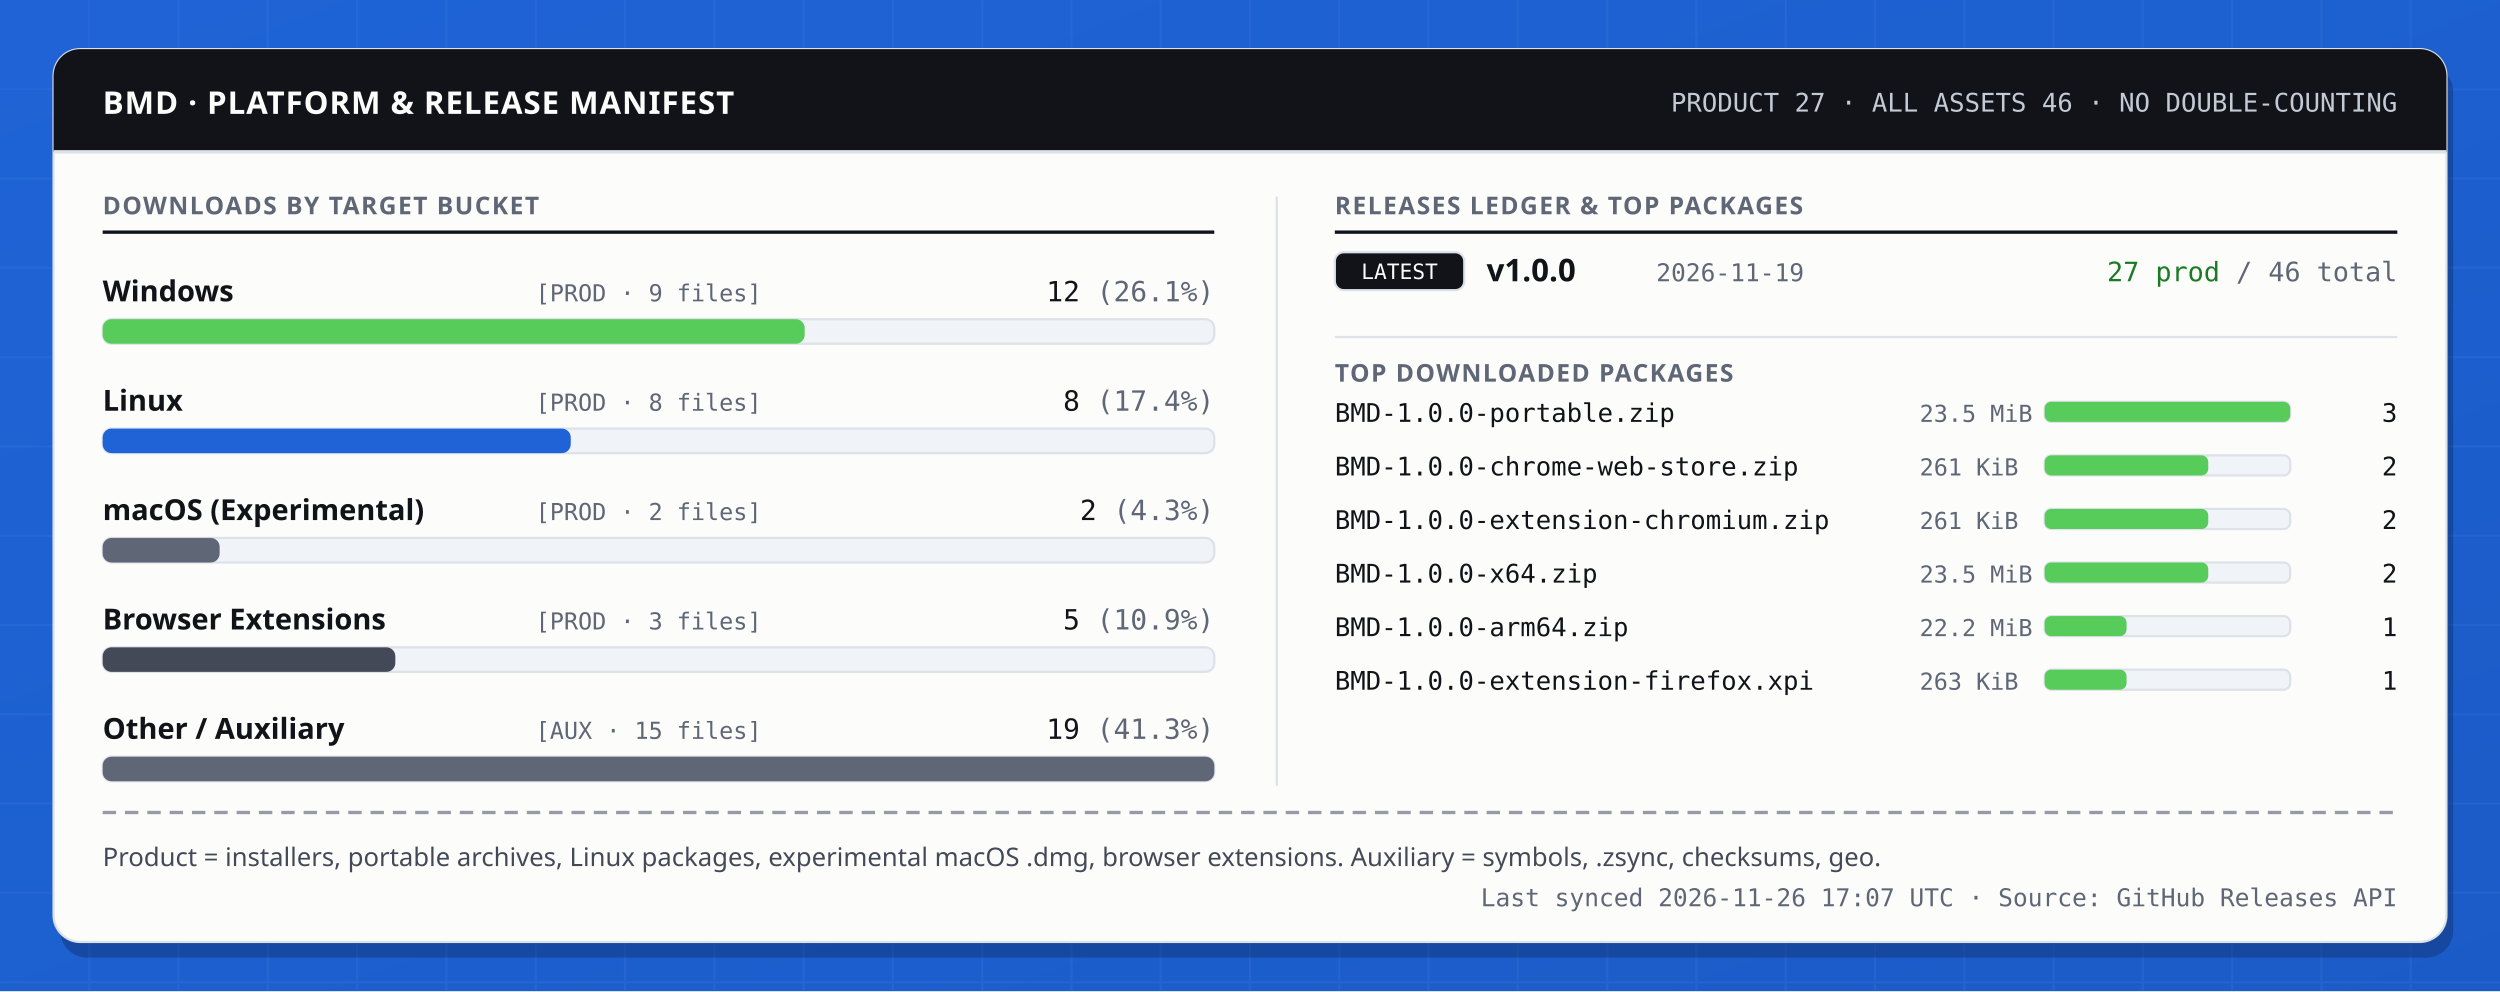
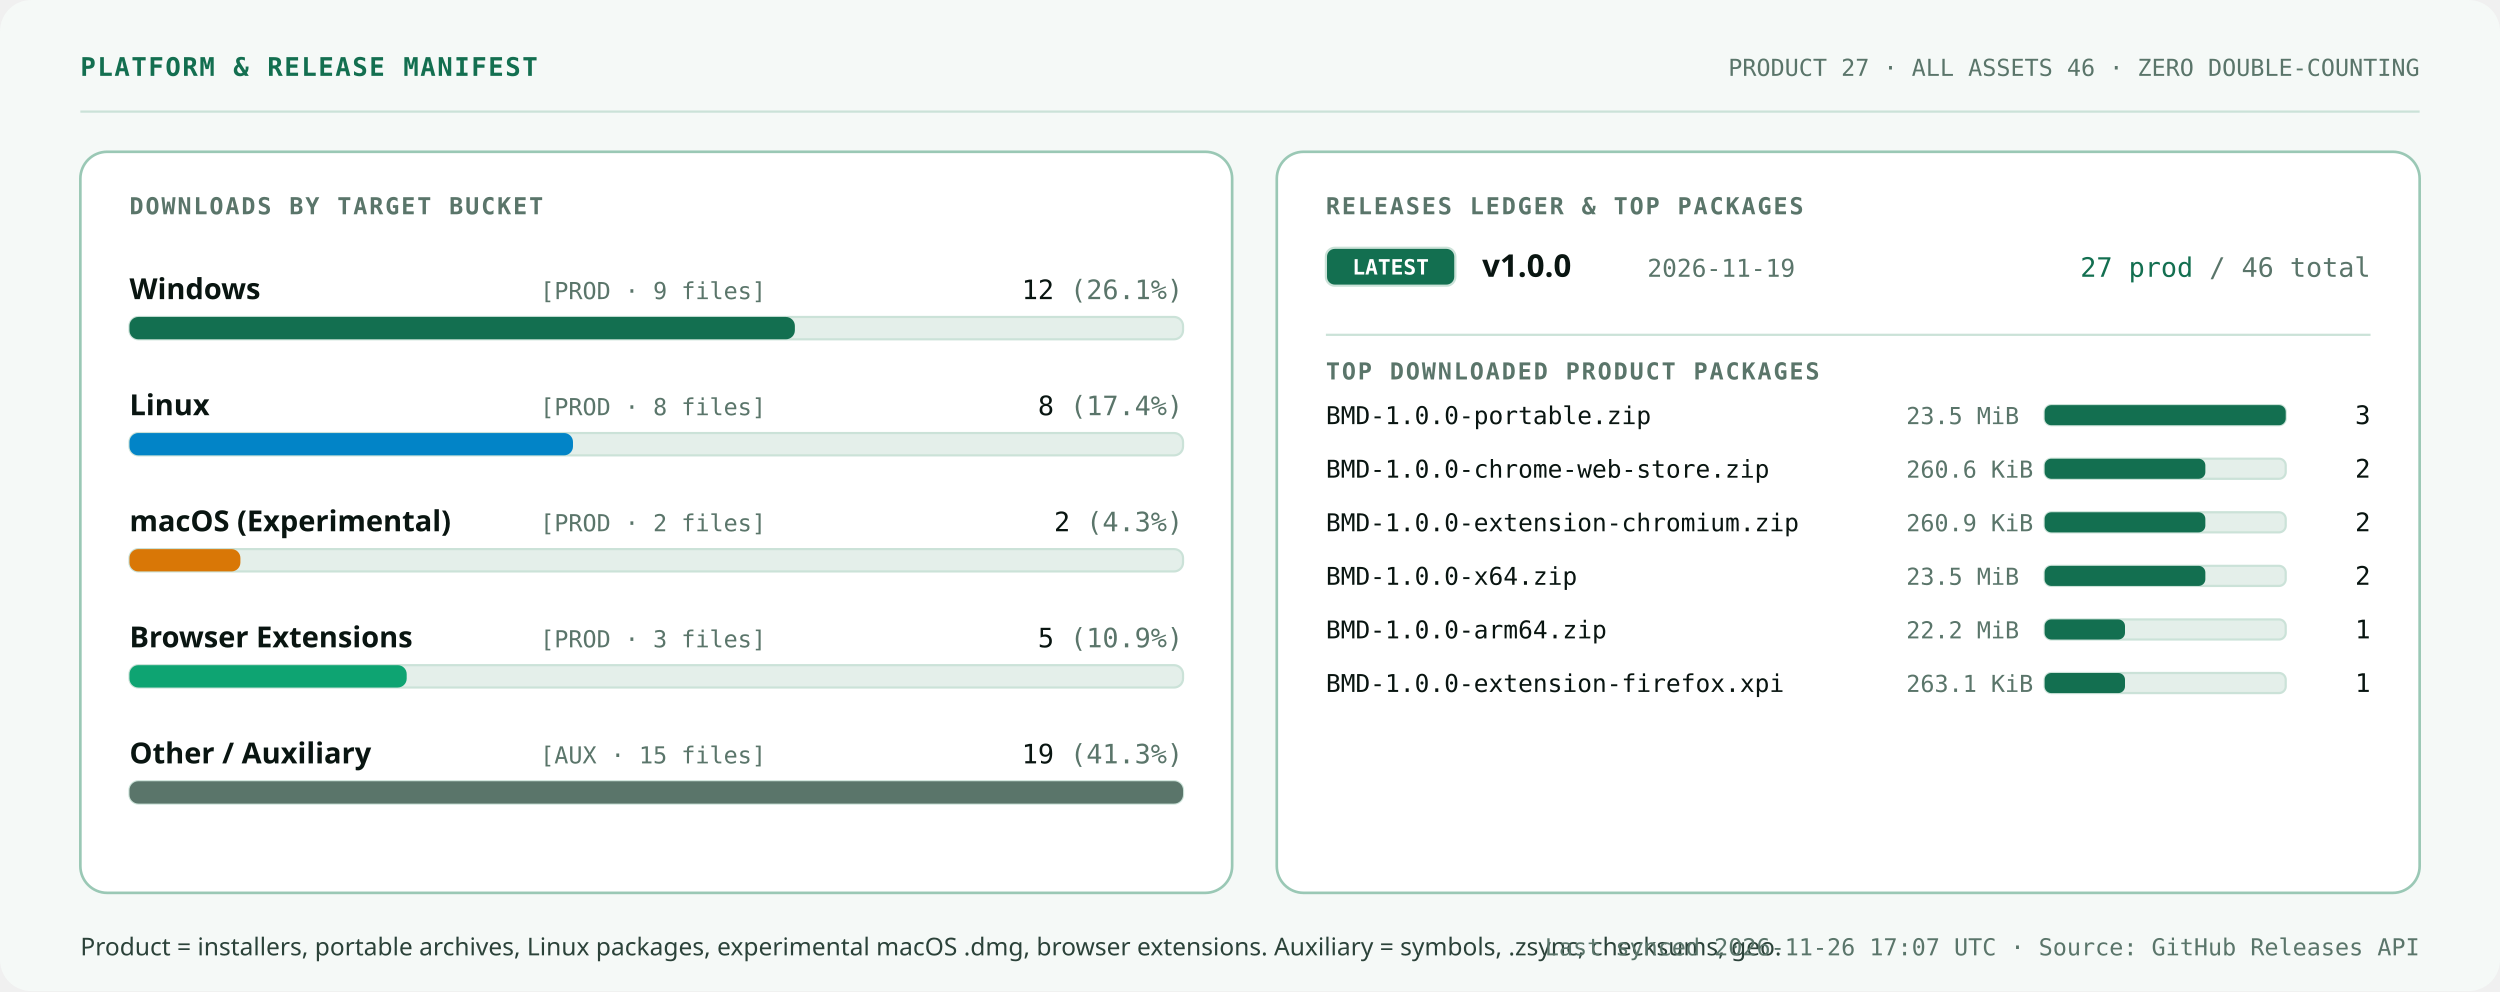
<svg xmlns="http://www.w3.org/2000/svg" width="1120" height="444" viewBox="0 0 1120 444" role="img" aria-labelledby="svg-title svg-desc">
-   <defs>
-     <linearGradient id="boardGrad" x1="0" y1="0" x2="1" y2="1">
-       <stop offset="0%" stop-color="#1f63d6" />
-       <stop offset="100%" stop-color="#1854bb" />
-     </linearGradient>
-   </defs>
  <style>
-     .t-disp { font-family: 'Space Grotesk', 'Segoe UI', system-ui, sans-serif; font-weight: 800; font-variant-numeric: tabular-nums; }
-     .t-band { font-family: 'Space Grotesk', 'Segoe UI', system-ui, sans-serif; font-weight: 800; letter-spacing: 0.03em; }
-     .t-lbl { font-family: 'Space Grotesk', 'Segoe UI', system-ui, sans-serif; font-weight: 700; font-size: 11px; letter-spacing: 0.06em; text-transform: uppercase; fill: #5f6676; }
-     .t-val { font-family: 'Space Grotesk', 'Segoe UI', system-ui, sans-serif; font-weight: 800; font-variant-numeric: tabular-nums; fill: #111318; }
-     .t-body { font-family: 'IBM Plex Sans', 'Segoe UI', system-ui, sans-serif; font-weight: 400; font-variant-numeric: tabular-nums; fill: #434956; }
-     .t-strong { font-family: 'IBM Plex Sans', 'Segoe UI', system-ui, sans-serif; font-weight: 600; font-variant-numeric: tabular-nums; fill: #111318; }
-     .t-mono { font-family: 'IBM Plex Mono', 'Cascadia Mono', Consolas, monospace; font-variant-numeric: tabular-nums; }
-     .t-stamp { font-family: 'Space Grotesk', 'Segoe UI', system-ui, sans-serif; font-weight: 800; letter-spacing: 0.08em; }
+     .t-disp { font-family: 'Space Grotesk', 'Segoe UI', system-ui, -apple-system, sans-serif; font-weight: 700; font-variant-numeric: tabular-nums; }
+     .t-lbl { font-family: 'IBM Plex Mono', 'Cascadia Mono', Consolas, ui-monospace, monospace; font-weight: 600; font-size: 10.5px; letter-spacing: 0.08em; text-transform: uppercase; fill: #5A756A; }
+     .t-val { font-family: 'Space Grotesk', 'Segoe UI', system-ui, -apple-system, sans-serif; font-weight: 700; font-variant-numeric: tabular-nums; fill: #091511; }
+     .t-body { font-family: 'IBM Plex Sans', 'Segoe UI', system-ui, -apple-system, sans-serif; font-weight: 400; font-variant-numeric: tabular-nums; fill: #2B4239; }
+     .t-strong { font-family: 'IBM Plex Sans', 'Segoe UI', system-ui, -apple-system, sans-serif; font-weight: 600; font-variant-numeric: tabular-nums; fill: #091511; }
+     .t-mono { font-family: 'IBM Plex Mono', 'Cascadia Mono', Consolas, ui-monospace, monospace; font-variant-numeric: tabular-nums; }
    
-     @keyframes pulseDot {
+     @keyframes pulseBeacon {
      0%, 100% { opacity: 1; transform: scale(1); }
-       50% { opacity: 0.45; transform: scale(0.84); }
+       50% { opacity: 0.45; transform: scale(0.82); }
    }
-     @keyframes scanSweep {
-       0% { transform: translateX(0px); opacity: 0.25; }
-       50% { opacity: 0.9; }
-       100% { transform: translateX(350px); opacity: 0.25; }
+     @keyframes radarSweep {
+       0% { transform: scale(0.28); opacity: 0.55; }
+       100% { transform: scale(1.0); opacity: 0; }
+     }
+     @keyframes orbitSlow {
+       0% { transform: rotate(0deg); }
+       100% { transform: rotate(360deg); }
+     }
+     @keyframes scanTick {
+       0% { transform: translateX(0px); opacity: 0.35; }
+       50% { opacity: 0.95; }
+       100% { transform: translateX(340px); opacity: 0.35; }
    }
    @keyframes barGrow {
      0% { transform: scaleX(0.01); }
      100% { transform: scaleX(1); }
    }
-     .pulse-dot { transform-box: fill-box; transform-origin: center; animation: pulseDot 2.8s ease-in-out infinite; }
-     .scan-tick { animation: scanSweep 4.2s ease-in-out infinite alternate; }
+     .pulse-dot { transform-box: fill-box; transform-origin: center; animation: pulseBeacon 2.8s ease-in-out infinite; }
+     .radar-ring { transform-box: fill-box; transform-origin: center; animation: radarSweep 4.8s ease-out infinite; }
+     .orbit-spin { animation: orbitSlow 28s linear infinite; }
+     .scan-tick { animation: scanTick 4.5s ease-in-out infinite alternate; }
    .bar-grow { transform-box: fill-box; transform-origin: left center; animation: barGrow 0.85s cubic-bezier(0.16, 1, 0.3, 1) backwards; }
    @media (prefers-reduced-motion: reduce) {
-       .pulse-dot, .scan-tick, .bar-grow { animation: none !important; transform: none !important; }
+       .pulse-dot, .radar-ring, .orbit-spin, .scan-tick, .bar-grow { animation: none !important; transform: none !important; }
    }
  </style>
-   <rect width="1120" height="444" fill="#1f63d6" />
-   <rect width="1120" height="444" fill="url(#boardGrad)" opacity="0.55" />
-   <g stroke="#3b78e0" stroke-width="1" opacity="0.24">
-     <line x1="40" y1="0" x2="40" y2="444" />
-     <line x1="80" y1="0" x2="80" y2="444" />
-     <line x1="120" y1="0" x2="120" y2="444" />
-     <line x1="160" y1="0" x2="160" y2="444" />
-     <line x1="200" y1="0" x2="200" y2="444" />
-     <line x1="240" y1="0" x2="240" y2="444" />
-     <line x1="280" y1="0" x2="280" y2="444" />
-     <line x1="320" y1="0" x2="320" y2="444" />
-     <line x1="360" y1="0" x2="360" y2="444" />
-     <line x1="400" y1="0" x2="400" y2="444" />
-     <line x1="440" y1="0" x2="440" y2="444" />
-     <line x1="480" y1="0" x2="480" y2="444" />
-     <line x1="520" y1="0" x2="520" y2="444" />
-     <line x1="560" y1="0" x2="560" y2="444" />
-     <line x1="600" y1="0" x2="600" y2="444" />
-     <line x1="640" y1="0" x2="640" y2="444" />
-     <line x1="680" y1="0" x2="680" y2="444" />
-     <line x1="720" y1="0" x2="720" y2="444" />
-     <line x1="760" y1="0" x2="760" y2="444" />
-     <line x1="800" y1="0" x2="800" y2="444" />
-     <line x1="840" y1="0" x2="840" y2="444" />
-     <line x1="880" y1="0" x2="880" y2="444" />
-     <line x1="920" y1="0" x2="920" y2="444" />
-     <line x1="960" y1="0" x2="960" y2="444" />
-     <line x1="1000" y1="0" x2="1000" y2="444" />
-     <line x1="1040" y1="0" x2="1040" y2="444" />
-     <line x1="1080" y1="0" x2="1080" y2="444" />
-     <line x1="0" y1="40" x2="1120" y2="40" />
-     <line x1="0" y1="80" x2="1120" y2="80" />
-     <line x1="0" y1="120" x2="1120" y2="120" />
-     <line x1="0" y1="160" x2="1120" y2="160" />
-     <line x1="0" y1="200" x2="1120" y2="200" />
-     <line x1="0" y1="240" x2="1120" y2="240" />
-     <line x1="0" y1="280" x2="1120" y2="280" />
-     <line x1="0" y1="320" x2="1120" y2="320" />
-     <line x1="0" y1="360" x2="1120" y2="360" />
-     <line x1="0" y1="400" x2="1120" y2="400" />
-     <line x1="0" y1="440" x2="1120" y2="440" />
-   </g>
-   <rect x="27" y="29" width="1072" height="400" rx="12" fill="#091f4d" opacity="0.34" />
-   <rect x="24" y="22" width="1072" height="400" rx="12" fill="#fcfcfb" stroke="#dde1e8" stroke-width="1" />
-   <path d="M24,34 a12,12 0 0 1 12,-12 h1048 a12,12 0 0 1 12,12 v34 h-1072 z" fill="#111318" />
-   <line x1="24" y1="68" x2="1096" y2="68" stroke="#dde1e8" stroke-width="1.5" />
-   <text x="46" y="51" class="t-band" font-size="14" fill="#fcfcfb">BMD · PLATFORM &amp; RELEASE MANIFEST</text>
-   <text x="1074" y="50" class="t-mono" font-size="11.5" text-anchor="end" fill="#c3cad6">PRODUCT 27  ·  ALL ASSETS 46  ·  NO DOUBLE-COUNTING</text>
-   <text x="46" y="96" class="t-lbl">DOWNLOADS BY TARGET BUCKET</text>
-   <line x1="46" y1="104" x2="544" y2="104" stroke="#111318" stroke-width="1.5" />
-   <text x="46" y="135" class="t-strong" font-size="13">Windows</text>
-   <text x="240" y="135" class="t-mono" font-size="10.5" fill="#5f6676">[PROD · 9 files]</text>
-   <text x="544" y="135" class="t-mono" font-size="12.5" text-anchor="end" fill="#111318">12 <tspan fill="#5f6676">(26.1%)</tspan>
+   <rect width="1120" height="444" rx="14" fill="#F5F9F7" />
+   <text x="36" y="34" class="t-mono" font-size="11.5" font-weight="600" letter-spacing="0.06em" fill="#136F50">PLATFORM &amp; RELEASE MANIFEST</text>
+   <text x="1084" y="34" class="t-mono" font-size="10.5" text-anchor="end" fill="#5A756A">PRODUCT 27  ·  ALL ASSETS 46  ·  ZERO DOUBLE-COUNTING</text>
+   <line x1="36" y1="50" x2="1084" y2="50" stroke="#CBE2D8" stroke-width="1" />
+   <rect x="36" y="68" width="516" height="332" rx="12" fill="#FFFFFF" stroke="#9AC8B5" stroke-width="1.2" />
+   <text x="58" y="96" class="t-lbl">DOWNLOADS BY TARGET BUCKET</text>
+   <text x="58" y="134" class="t-strong" font-size="13">Windows</text>
+   <text x="242" y="134" class="t-mono" font-size="10.5" fill="#5A756A">[PROD · 9 files]</text>
+   <text x="530" y="134" class="t-mono" font-size="12" text-anchor="end" fill="#091511">12 <tspan fill="#5A756A">(26.1%)</tspan>
  </text>
-   <rect x="46" y="143" width="498" height="11" rx="4" fill="#f0f3f7" stroke="#dde1e8" stroke-width="1" />
-   <rect x="46.0" y="143.0" width="314.5" height="11.0" rx="4" fill="#57cc5a" class="bar-grow" />
-   <text x="46" y="184" class="t-strong" font-size="13">Linux</text>
-   <text x="240" y="184" class="t-mono" font-size="10.5" fill="#5f6676">[PROD · 8 files]</text>
-   <text x="544" y="184" class="t-mono" font-size="12.5" text-anchor="end" fill="#111318">8 <tspan fill="#5f6676">(17.4%)</tspan>
+   <rect x="58" y="142" width="472" height="10" rx="4" fill="#E4EFEA" stroke="#CBE2D8" stroke-width="1" />
+   <rect x="58.0" y="142.0" width="298.1" height="10.0" rx="4" fill="#136F50" class="bar-grow" />
+   <text x="58" y="186" class="t-strong" font-size="13">Linux</text>
+   <text x="242" y="186" class="t-mono" font-size="10.5" fill="#5A756A">[PROD · 8 files]</text>
+   <text x="530" y="186" class="t-mono" font-size="12" text-anchor="end" fill="#091511">8 <tspan fill="#5A756A">(17.4%)</tspan>
  </text>
-   <rect x="46" y="192" width="498" height="11" rx="4" fill="#f0f3f7" stroke="#dde1e8" stroke-width="1" />
-   <rect x="46.0" y="192.0" width="209.7" height="11.0" rx="4" fill="#1f63d6" class="bar-grow" style="animation-delay: 0.10s;" />
-   <text x="46" y="233" class="t-strong" font-size="13">macOS (Experimental)</text>
-   <text x="240" y="233" class="t-mono" font-size="10.5" fill="#5f6676">[PROD · 2 files]</text>
-   <text x="544" y="233" class="t-mono" font-size="12.5" text-anchor="end" fill="#111318">2 <tspan fill="#5f6676">(4.3%)</tspan>
+   <rect x="58" y="194" width="472" height="10" rx="4" fill="#E4EFEA" stroke="#CBE2D8" stroke-width="1" />
+   <rect x="58.0" y="194.0" width="198.7" height="10.0" rx="4" fill="#0284C7" class="bar-grow" style="animation-delay: 0.10s;" />
+   <text x="58" y="238" class="t-strong" font-size="13">macOS (Experimental)</text>
+   <text x="242" y="238" class="t-mono" font-size="10.5" fill="#5A756A">[PROD · 2 files]</text>
+   <text x="530" y="238" class="t-mono" font-size="12" text-anchor="end" fill="#091511">2 <tspan fill="#5A756A">(4.3%)</tspan>
  </text>
-   <rect x="46" y="241" width="498" height="11" rx="4" fill="#f0f3f7" stroke="#dde1e8" stroke-width="1" />
-   <rect x="46.0" y="241.0" width="52.4" height="11.0" rx="4" fill="#5f6676" class="bar-grow" style="animation-delay: 0.20s;" />
-   <text x="46" y="282" class="t-strong" font-size="13">Browser Extensions</text>
-   <text x="240" y="282" class="t-mono" font-size="10.5" fill="#5f6676">[PROD · 3 files]</text>
-   <text x="544" y="282" class="t-mono" font-size="12.5" text-anchor="end" fill="#111318">5 <tspan fill="#5f6676">(10.9%)</tspan>
+   <rect x="58" y="246" width="472" height="10" rx="4" fill="#E4EFEA" stroke="#CBE2D8" stroke-width="1" />
+   <rect x="58.0" y="246.0" width="49.7" height="10.0" rx="4" fill="#D97706" class="bar-grow" style="animation-delay: 0.20s;" />
+   <text x="58" y="290" class="t-strong" font-size="13">Browser Extensions</text>
+   <text x="242" y="290" class="t-mono" font-size="10.5" fill="#5A756A">[PROD · 3 files]</text>
+   <text x="530" y="290" class="t-mono" font-size="12" text-anchor="end" fill="#091511">5 <tspan fill="#5A756A">(10.9%)</tspan>
  </text>
-   <rect x="46" y="290" width="498" height="11" rx="4" fill="#f0f3f7" stroke="#dde1e8" stroke-width="1" />
-   <rect x="46.0" y="290.0" width="131.1" height="11.0" rx="4" fill="#434956" class="bar-grow" style="animation-delay: 0.30s;" />
-   <text x="46" y="331" class="t-strong" font-size="13">Other / Auxiliary</text>
-   <text x="240" y="331" class="t-mono" font-size="10.5" fill="#5f6676">[AUX · 15 files]</text>
-   <text x="544" y="331" class="t-mono" font-size="12.5" text-anchor="end" fill="#111318">19 <tspan fill="#5f6676">(41.3%)</tspan>
+   <rect x="58" y="298" width="472" height="10" rx="4" fill="#E4EFEA" stroke="#CBE2D8" stroke-width="1" />
+   <rect x="58.0" y="298.0" width="124.2" height="10.0" rx="4" fill="#0EA472" class="bar-grow" style="animation-delay: 0.30s;" />
+   <text x="58" y="342" class="t-strong" font-size="13">Other / Auxiliary</text>
+   <text x="242" y="342" class="t-mono" font-size="10.5" fill="#5A756A">[AUX · 15 files]</text>
+   <text x="530" y="342" class="t-mono" font-size="12" text-anchor="end" fill="#091511">19 <tspan fill="#5A756A">(41.3%)</tspan>
  </text>
-   <rect x="46" y="339" width="498" height="11" rx="4" fill="#f0f3f7" stroke="#dde1e8" stroke-width="1" />
-   <rect x="46.0" y="339.0" width="498.0" height="11.0" rx="4" fill="#5f6676" class="bar-grow" style="animation-delay: 0.40s;" />
-   <line x1="572" y1="88" x2="572" y2="352" stroke="#dde1e8" stroke-width="1" />
-   <text x="598" y="96" class="t-lbl">RELEASES LEDGER &amp; TOP PACKAGES</text>
-   <line x1="598" y1="104" x2="1074" y2="104" stroke="#111318" stroke-width="1.5" />
-   <rect x="598" y="113" width="58" height="17" rx="4" fill="#111318" stroke="#dde1e8" stroke-width="1" />
-   <text x="627" y="125" class="t-mono" font-size="9.5" text-anchor="middle" fill="#fcfcfb">LATEST</text>
-   <text x="666" y="126" class="t-val" font-size="14">v1.0.0</text>
-   <text x="742" y="126" class="t-mono" font-size="11" fill="#5f6676">2026-11-19</text>
-   <text x="1074" y="126" class="t-mono" font-size="12" text-anchor="end" fill="#1b7a26">27 prod <tspan fill="#5f6676">/ 46 total</tspan>
+   <rect x="58" y="350" width="472" height="10" rx="4" fill="#E4EFEA" stroke="#CBE2D8" stroke-width="1" />
+   <rect x="58.0" y="350.0" width="472.0" height="10.0" rx="4" fill="#5A756A" class="bar-grow" style="animation-delay: 0.40s;" />
+   <rect x="572" y="68" width="512" height="332" rx="12" fill="#FFFFFF" stroke="#9AC8B5" stroke-width="1.2" />
+   <text x="594" y="96" class="t-lbl">RELEASES LEDGER &amp; TOP PACKAGES</text>
+   <rect x="594" y="111" width="58" height="17" rx="4" fill="#136F50" stroke="#CBE2D8" stroke-width="1" />
+   <text x="623" y="123" class="t-mono" font-size="9.5" font-weight="600" text-anchor="middle" fill="#FFFFFF">LATEST</text>
+   <text x="664" y="124" class="t-val" font-size="14">v1.0.0</text>
+   <text x="738" y="124" class="t-mono" font-size="11" fill="#5A756A">2026-11-19</text>
+   <text x="1062" y="124" class="t-mono" font-size="12" text-anchor="end" fill="#136F50">27 prod <tspan fill="#5A756A">/ 46 total</tspan>
  </text>
-   <line x1="598" y1="151" x2="1074" y2="151" stroke="#dde1e8" stroke-width="1" />
-   <text x="598" y="171" class="t-lbl">TOP DOWNLOADED PACKAGES</text>
-   <text x="598" y="189" class="t-mono" font-size="11.5" fill="#111318">BMD-1.0.0-portable.zip</text>
-   <text x="860" y="189" class="t-mono" font-size="10.5" fill="#5f6676">23.5 MiB</text>
-   <rect x="916" y="180" width="110" height="9" rx="3" fill="#f0f3f7" stroke="#dde1e8" stroke-width="1" />
-   <rect x="916.0" y="180.0" width="110.0" height="9.0" rx="3" fill="#57cc5a" class="bar-grow" />
-   <text x="1074" y="189" class="t-mono" font-size="11.5" text-anchor="end" fill="#111318">3</text>
-   <text x="598" y="213" class="t-mono" font-size="11.5" fill="#111318">BMD-1.0.0-chrome-web-store.zip</text>
-   <text x="860" y="213" class="t-mono" font-size="10.5" fill="#5f6676">261 KiB</text>
-   <rect x="916" y="204" width="110" height="9" rx="3" fill="#f0f3f7" stroke="#dde1e8" stroke-width="1" />
-   <rect x="916.0" y="204.0" width="73.3" height="9.0" rx="3" fill="#57cc5a" class="bar-grow" style="animation-delay: 0.08s;" />
-   <text x="1074" y="213" class="t-mono" font-size="11.5" text-anchor="end" fill="#111318">2</text>
-   <text x="598" y="237" class="t-mono" font-size="11.5" fill="#111318">BMD-1.0.0-extension-chromium.zip</text>
-   <text x="860" y="237" class="t-mono" font-size="10.5" fill="#5f6676">261 KiB</text>
-   <rect x="916" y="228" width="110" height="9" rx="3" fill="#f0f3f7" stroke="#dde1e8" stroke-width="1" />
-   <rect x="916.0" y="228.0" width="73.3" height="9.0" rx="3" fill="#57cc5a" class="bar-grow" style="animation-delay: 0.16s;" />
-   <text x="1074" y="237" class="t-mono" font-size="11.5" text-anchor="end" fill="#111318">2</text>
-   <text x="598" y="261" class="t-mono" font-size="11.5" fill="#111318">BMD-1.0.0-x64.zip</text>
-   <text x="860" y="261" class="t-mono" font-size="10.5" fill="#5f6676">23.5 MiB</text>
-   <rect x="916" y="252" width="110" height="9" rx="3" fill="#f0f3f7" stroke="#dde1e8" stroke-width="1" />
-   <rect x="916.0" y="252.0" width="73.3" height="9.0" rx="3" fill="#57cc5a" class="bar-grow" style="animation-delay: 0.24s;" />
-   <text x="1074" y="261" class="t-mono" font-size="11.5" text-anchor="end" fill="#111318">2</text>
-   <text x="598" y="285" class="t-mono" font-size="11.5" fill="#111318">BMD-1.0.0-arm64.zip</text>
-   <text x="860" y="285" class="t-mono" font-size="10.5" fill="#5f6676">22.2 MiB</text>
-   <rect x="916" y="276" width="110" height="9" rx="3" fill="#f0f3f7" stroke="#dde1e8" stroke-width="1" />
-   <rect x="916.0" y="276.0" width="36.7" height="9.0" rx="3" fill="#57cc5a" class="bar-grow" style="animation-delay: 0.32s;" />
-   <text x="1074" y="285" class="t-mono" font-size="11.5" text-anchor="end" fill="#111318">1</text>
-   <text x="598" y="309" class="t-mono" font-size="11.5" fill="#111318">BMD-1.0.0-extension-firefox.xpi</text>
-   <text x="860" y="309" class="t-mono" font-size="10.5" fill="#5f6676">263 KiB</text>
-   <rect x="916" y="300" width="110" height="9" rx="3" fill="#f0f3f7" stroke="#dde1e8" stroke-width="1" />
-   <rect x="916.0" y="300.0" width="36.7" height="9.0" rx="3" fill="#57cc5a" class="bar-grow" style="animation-delay: 0.40s;" />
-   <text x="1074" y="309" class="t-mono" font-size="11.5" text-anchor="end" fill="#111318">1</text>
-   <line x1="46" y1="364" x2="1074" y2="364" stroke="#5f6676" stroke-width="1.5" stroke-dasharray="6 4" opacity="0.65" />
-   <text x="46" y="388" class="t-body" font-size="11.5">Product = installers, portable archives, Linux packages, experimental macOS .dmg, browser extensions. Auxiliary = symbols, .zsync, checksums, geo.</text>
-   <text x="1074" y="406" class="t-mono" font-size="11" text-anchor="end" fill="#5f6676">Last synced 2026-11-26 17:07 UTC  ·  Source: GitHub Releases API</text>
+   <line x1="594" y1="150" x2="1062" y2="150" stroke="#CBE2D8" stroke-width="1" />
+   <text x="594" y="170" class="t-lbl">TOP DOWNLOADED PRODUCT PACKAGES</text>
+   <text x="594" y="190" class="t-mono" font-size="11" fill="#091511">BMD-1.0.0-portable.zip</text>
+   <text x="854" y="190" class="t-mono" font-size="10.5" fill="#5A756A">23.5 MiB</text>
+   <rect x="916" y="181.5" width="108" height="9" rx="3" fill="#E4EFEA" stroke="#CBE2D8" stroke-width="1" />
+   <rect x="916.0" y="181.5" width="108.0" height="9.0" rx="3" fill="#136F50" class="bar-grow" />
+   <text x="1062" y="190" class="t-mono" font-size="11.5" text-anchor="end" fill="#091511">3</text>
+   <text x="594" y="214" class="t-mono" font-size="11" fill="#091511">BMD-1.0.0-chrome-web-store.zip</text>
+   <text x="854" y="214" class="t-mono" font-size="10.5" fill="#5A756A">260.6 KiB</text>
+   <rect x="916" y="205.5" width="108" height="9" rx="3" fill="#E4EFEA" stroke="#CBE2D8" stroke-width="1" />
+   <rect x="916.0" y="205.5" width="72.0" height="9.0" rx="3" fill="#136F50" class="bar-grow" style="animation-delay: 0.08s;" />
+   <text x="1062" y="214" class="t-mono" font-size="11.5" text-anchor="end" fill="#091511">2</text>
+   <text x="594" y="238" class="t-mono" font-size="11" fill="#091511">BMD-1.0.0-extension-chromium.zip</text>
+   <text x="854" y="238" class="t-mono" font-size="10.5" fill="#5A756A">260.9 KiB</text>
+   <rect x="916" y="229.5" width="108" height="9" rx="3" fill="#E4EFEA" stroke="#CBE2D8" stroke-width="1" />
+   <rect x="916.0" y="229.5" width="72.0" height="9.0" rx="3" fill="#136F50" class="bar-grow" style="animation-delay: 0.16s;" />
+   <text x="1062" y="238" class="t-mono" font-size="11.5" text-anchor="end" fill="#091511">2</text>
+   <text x="594" y="262" class="t-mono" font-size="11" fill="#091511">BMD-1.0.0-x64.zip</text>
+   <text x="854" y="262" class="t-mono" font-size="10.5" fill="#5A756A">23.5 MiB</text>
+   <rect x="916" y="253.5" width="108" height="9" rx="3" fill="#E4EFEA" stroke="#CBE2D8" stroke-width="1" />
+   <rect x="916.0" y="253.5" width="72.0" height="9.0" rx="3" fill="#136F50" class="bar-grow" style="animation-delay: 0.24s;" />
+   <text x="1062" y="262" class="t-mono" font-size="11.5" text-anchor="end" fill="#091511">2</text>
+   <text x="594" y="286" class="t-mono" font-size="11" fill="#091511">BMD-1.0.0-arm64.zip</text>
+   <text x="854" y="286" class="t-mono" font-size="10.5" fill="#5A756A">22.2 MiB</text>
+   <rect x="916" y="277.5" width="108" height="9" rx="3" fill="#E4EFEA" stroke="#CBE2D8" stroke-width="1" />
+   <rect x="916.0" y="277.5" width="36.0" height="9.0" rx="3" fill="#136F50" class="bar-grow" style="animation-delay: 0.32s;" />
+   <text x="1062" y="286" class="t-mono" font-size="11.5" text-anchor="end" fill="#091511">1</text>
+   <text x="594" y="310" class="t-mono" font-size="11" fill="#091511">BMD-1.0.0-extension-firefox.xpi</text>
+   <text x="854" y="310" class="t-mono" font-size="10.5" fill="#5A756A">263.1 KiB</text>
+   <rect x="916" y="301.5" width="108" height="9" rx="3" fill="#E4EFEA" stroke="#CBE2D8" stroke-width="1" />
+   <rect x="916.0" y="301.5" width="36.0" height="9.0" rx="3" fill="#136F50" class="bar-grow" style="animation-delay: 0.40s;" />
+   <text x="1062" y="310" class="t-mono" font-size="11.5" text-anchor="end" fill="#091511">1</text>
+   <text x="36" y="428" class="t-body" font-size="11">Product = installers, portable archives, Linux packages, experimental macOS .dmg, browser extensions. Auxiliary = symbols, .zsync, checksums, geo.</text>
+   <text x="1084" y="428" class="t-mono" font-size="10.5" text-anchor="end" fill="#5A756A">Last synced 2026-11-26 17:07 UTC  ·  Source: GitHub Releases API</text>
</svg>
